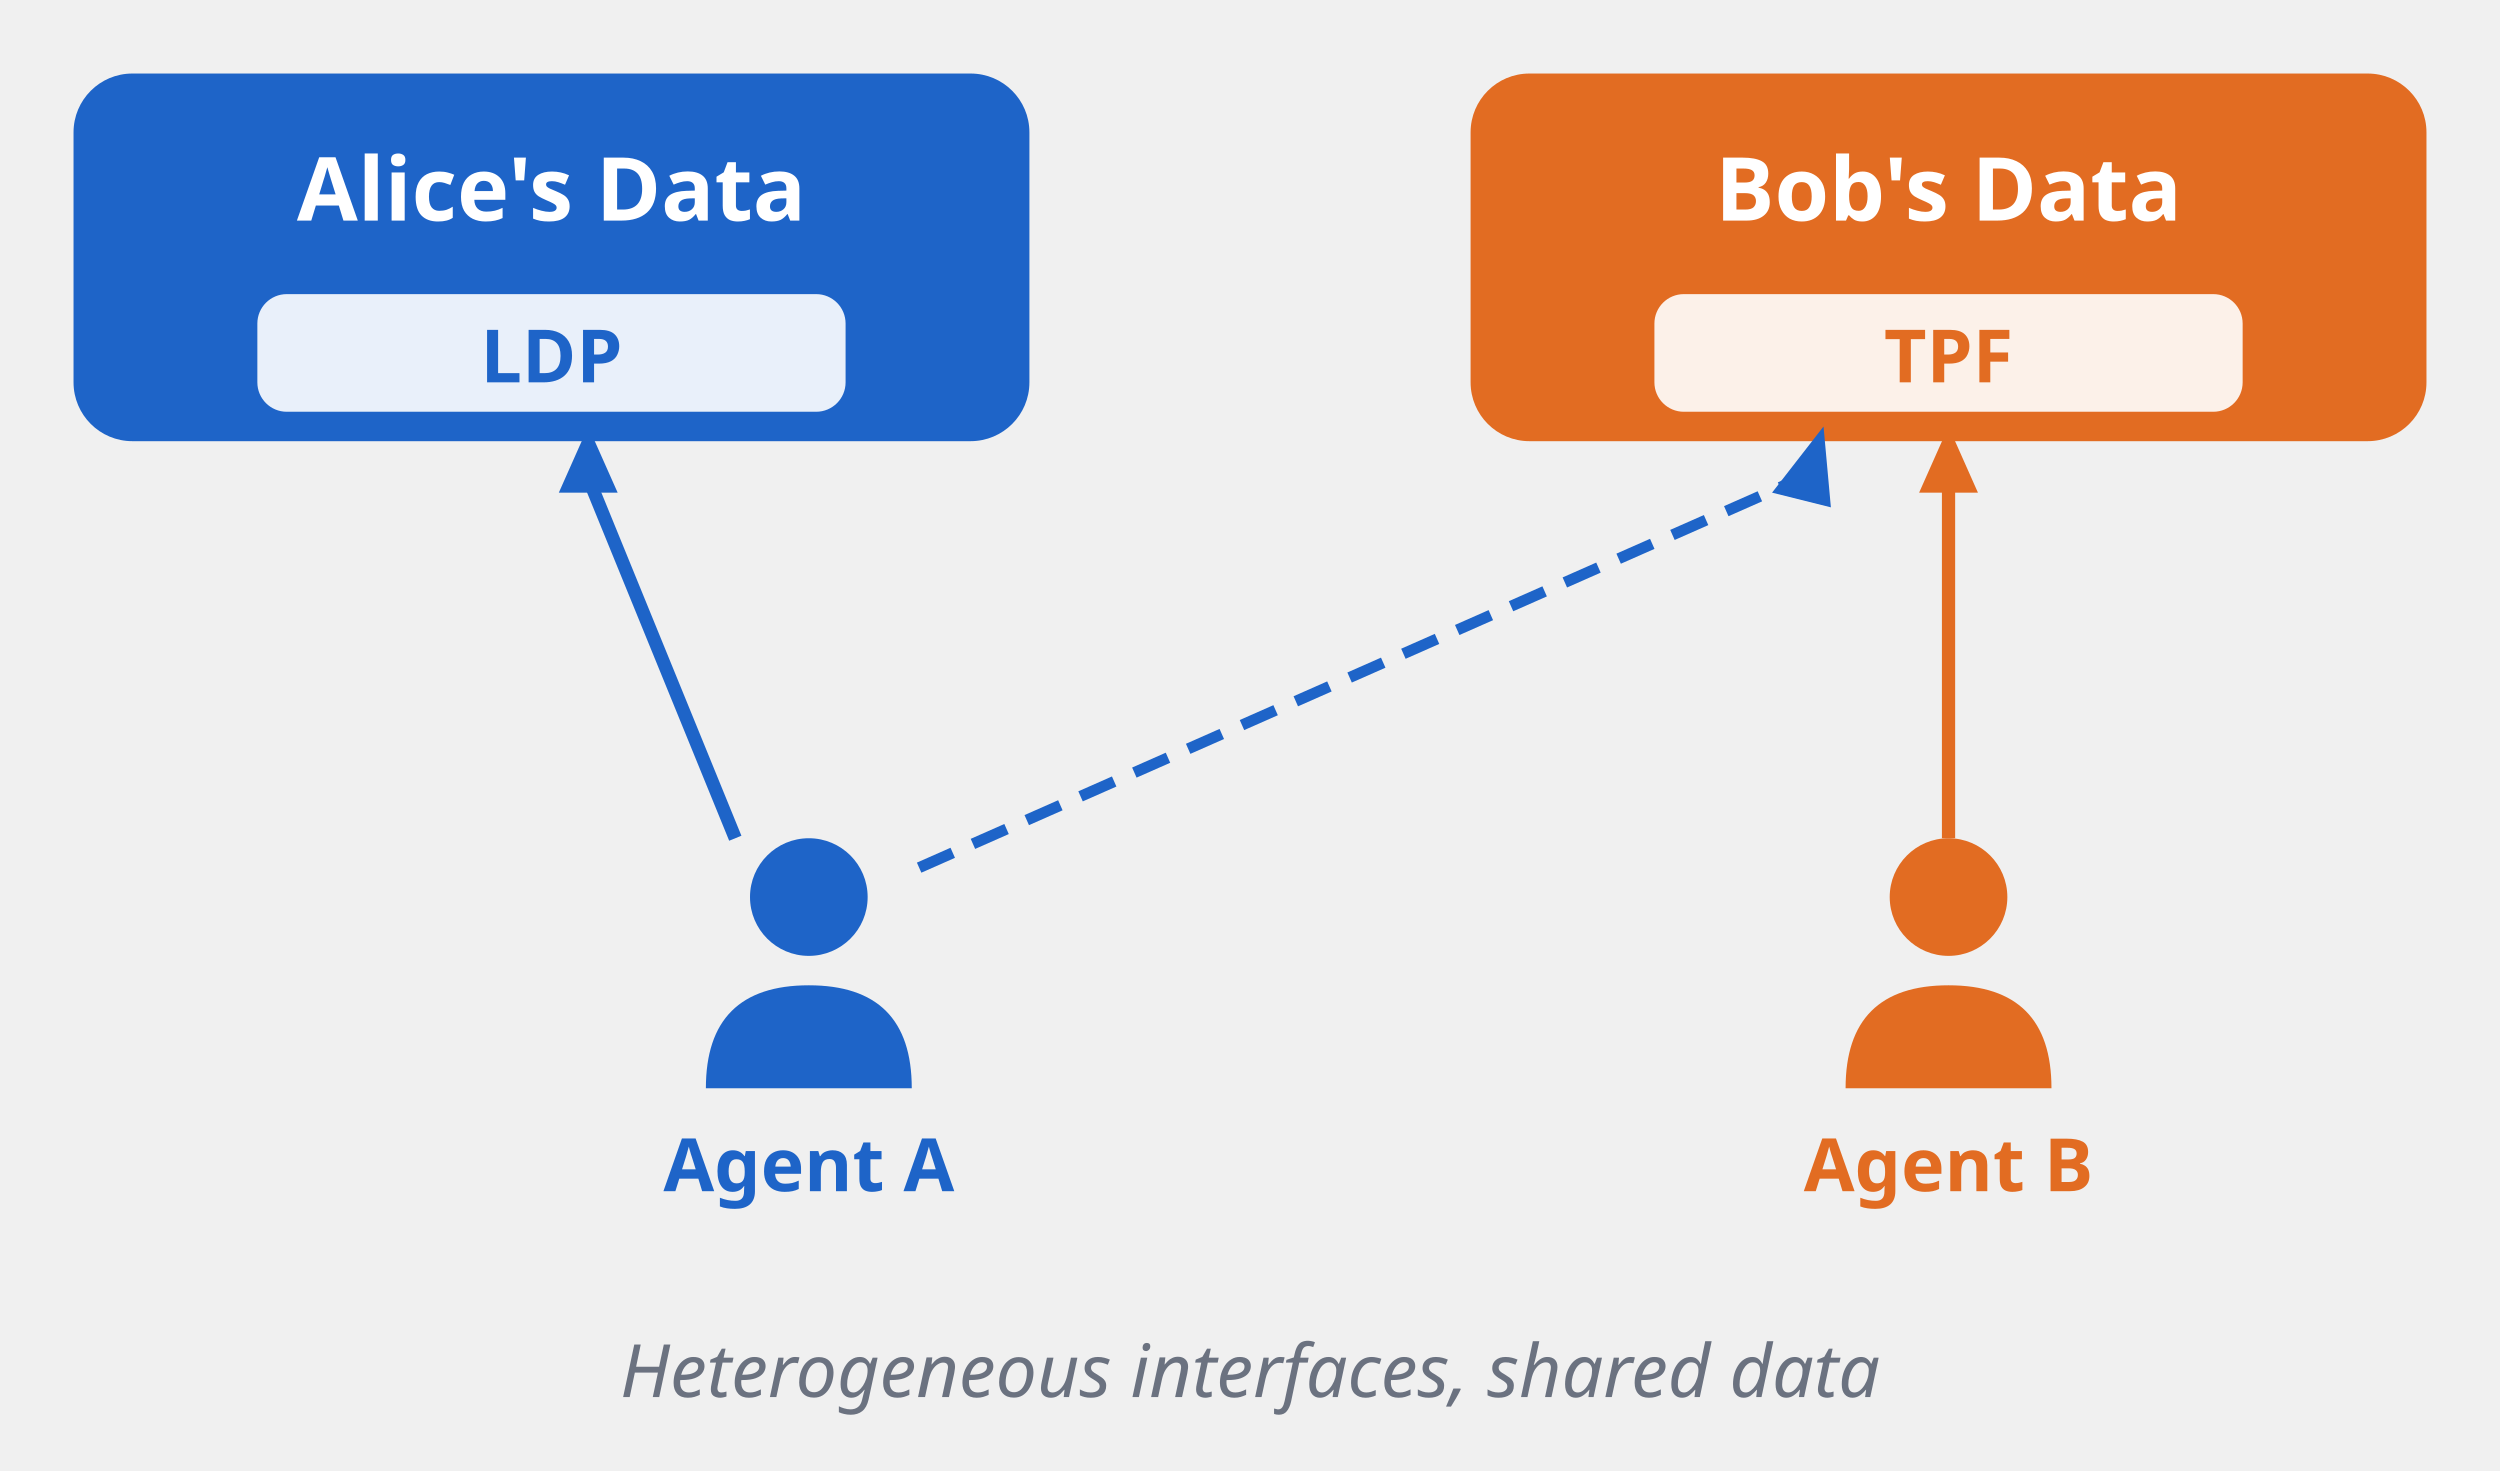
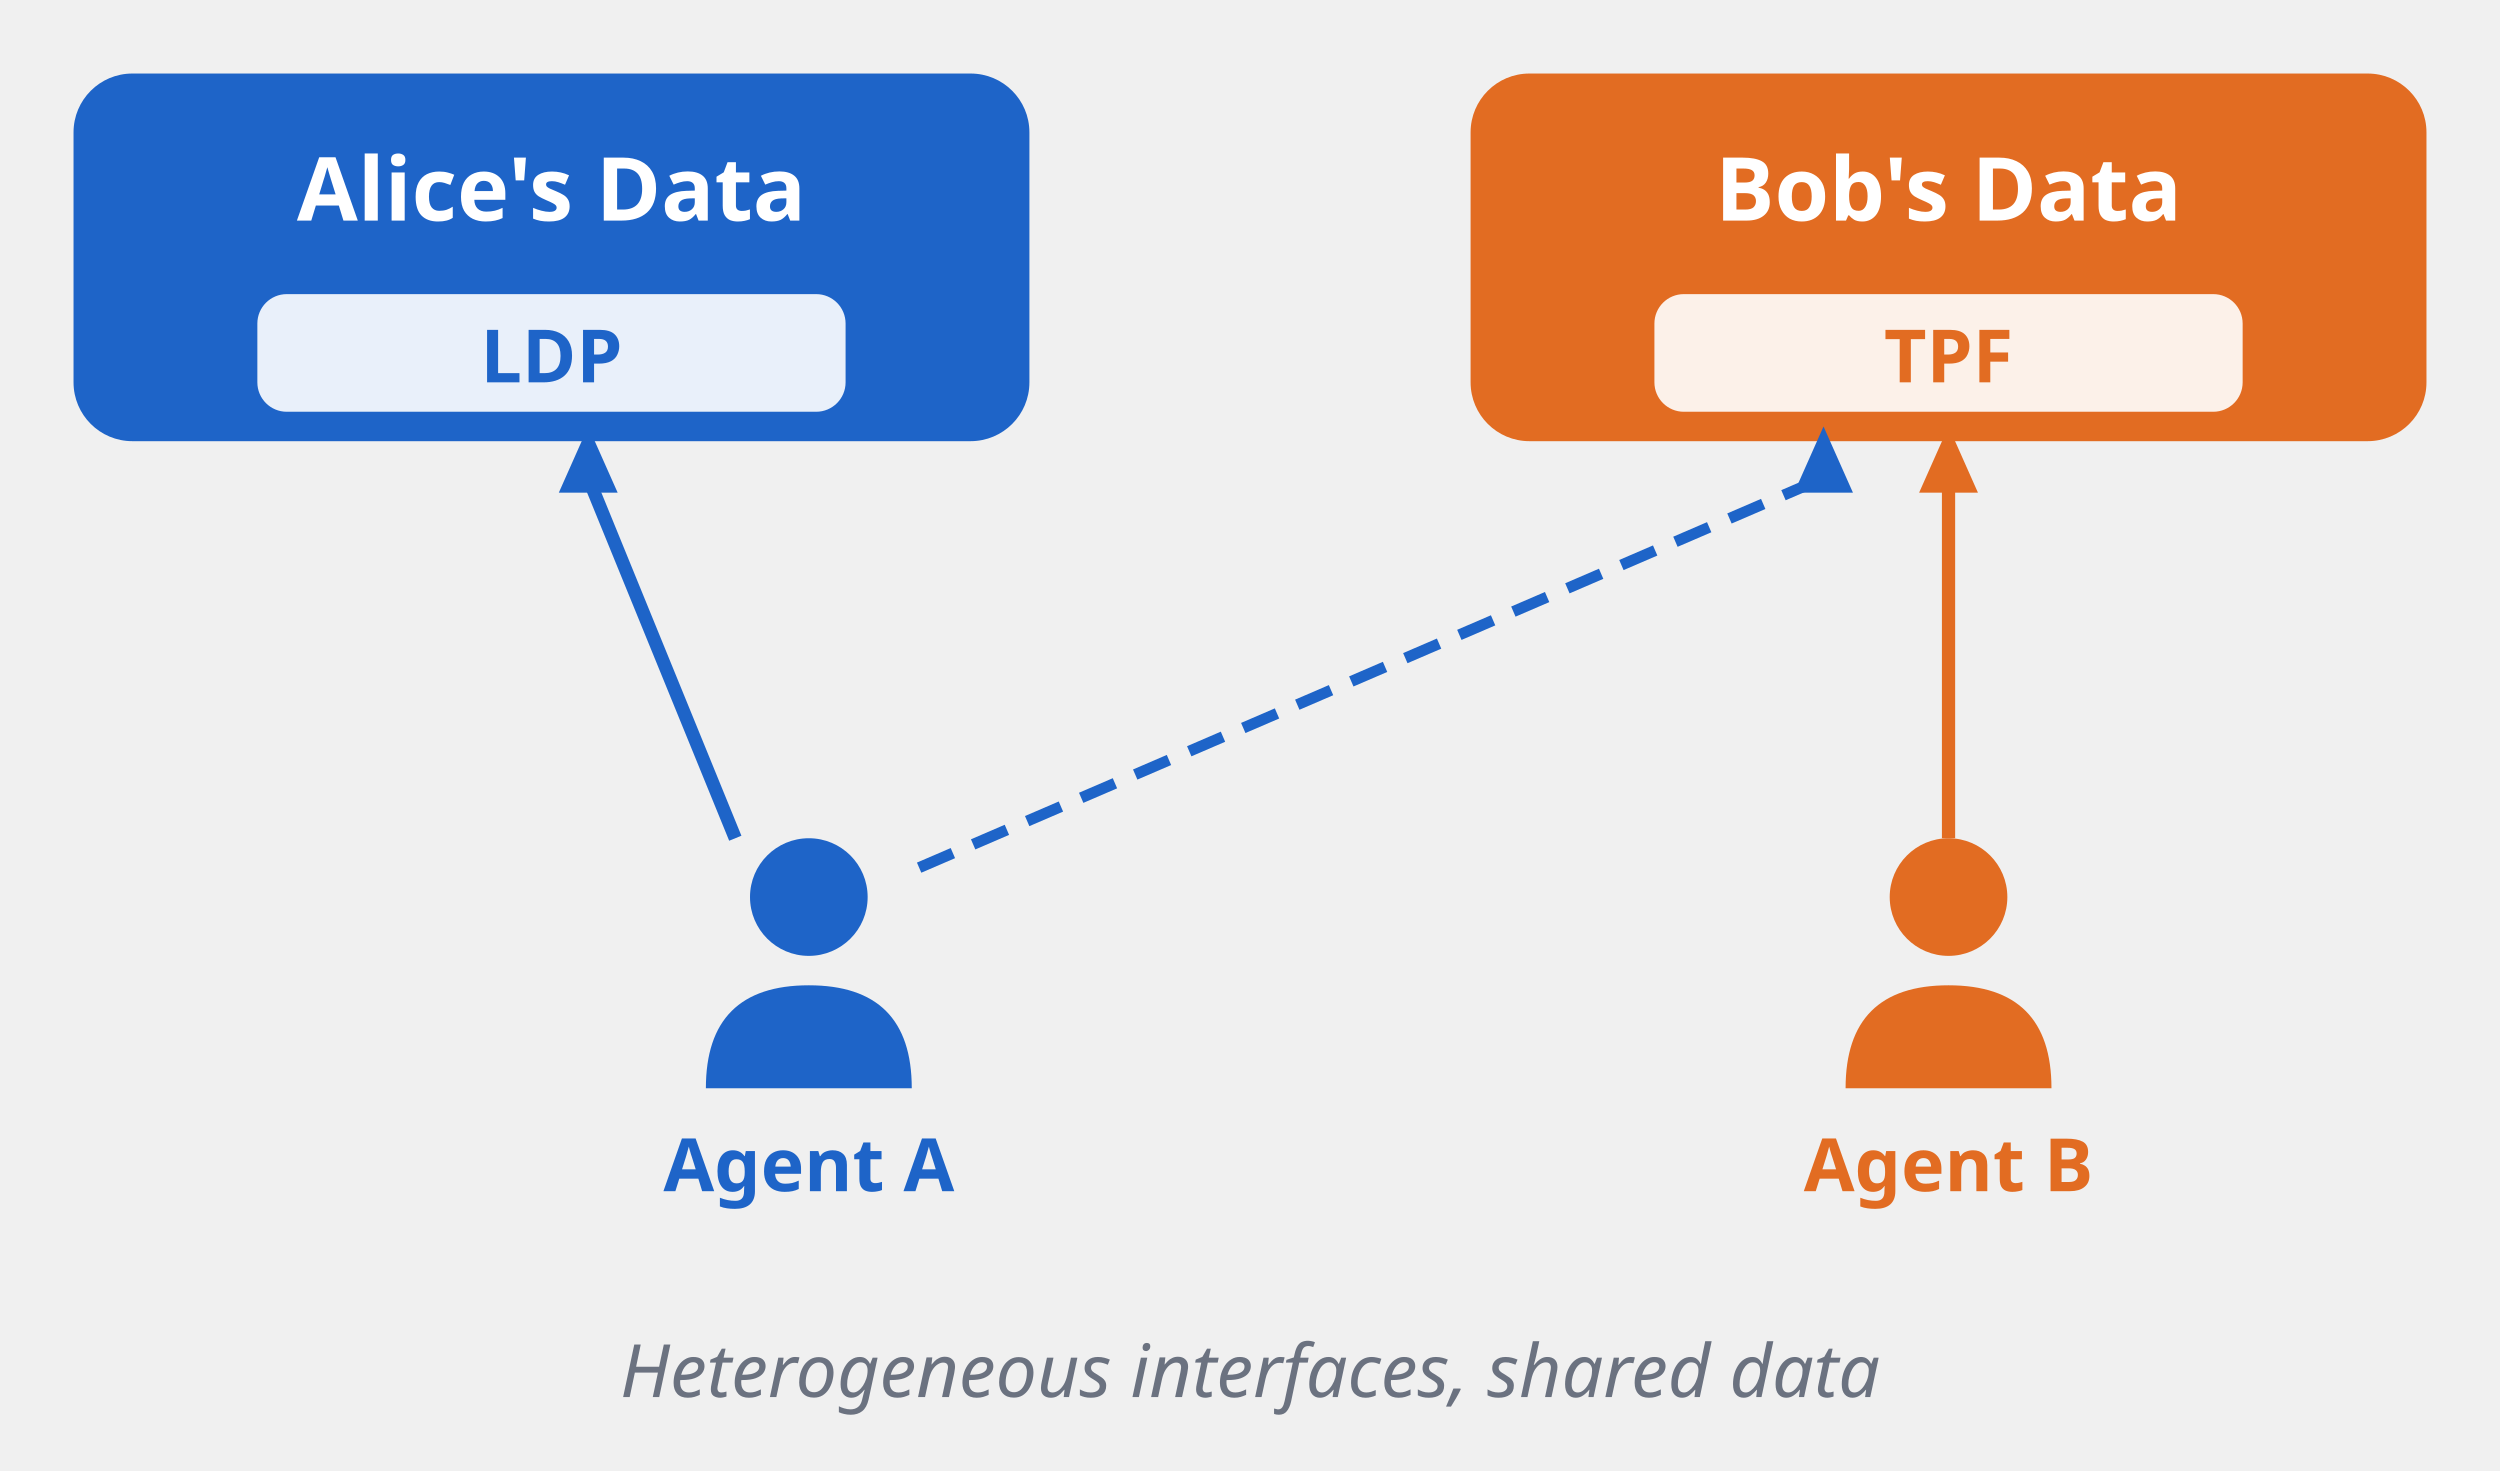
<svg xmlns="http://www.w3.org/2000/svg" viewBox="0 0 340 200" font-family="Candara, sans-serif">
  <rect x="10" y="10" width="130" height="50" rx="8" fill="#1e64c8" />
  <text x="75" y="30" text-anchor="middle" fill="white" font-size="12" font-weight="bold">Alice's Data</text>
  <rect x="35" y="40" width="80" height="16" rx="4" fill="white" opacity="0.9" />
  <text x="75" y="52" text-anchor="middle" fill="#1e64c8" font-size="10" font-weight="bold">LDP</text>
  <rect x="200" y="10" width="130" height="50" rx="8" fill="#e26c22" />
  <text x="265" y="30" text-anchor="middle" fill="white" font-size="12" font-weight="bold">Bob's Data</text>
  <rect x="225" y="40" width="80" height="16" rx="4" fill="white" opacity="0.9" />
  <text x="265" y="52" text-anchor="middle" fill="#e26c22" font-size="10" font-weight="bold">TPF</text>
  <circle cx="110" cy="122" r="8" fill="#1e64c8" />
  <path d="M96,148 Q96,134 110,134 Q124,134 124,148" fill="#1e64c8" />
  <text x="110" y="162" text-anchor="middle" fill="#1e64c8" font-size="10" font-weight="bold">Agent A</text>
  <circle cx="265" cy="122" r="8" fill="#e26c22" />
  <path d="M251,148 Q251,134 265,134 Q279,134 279,148" fill="#e26c22" />
  <text x="265" y="162" text-anchor="middle" fill="#e26c22" font-size="10" font-weight="bold">Agent B</text>
  <line x1="100" y1="114" x2="80" y2="65" stroke="#1e64c8" stroke-width="1.8" />
  <polygon points="76,67 80,58 84,67" fill="#1e64c8" />
-   <line x1="125" y1="118" x2="245" y2="65" stroke="#1e64c8" stroke-width="1.5" stroke-dasharray="5,3" />
-   <polygon points="241,67 248,58 249,69" fill="#1e64c8" />
+   <line x1="125" y1="118" x2="248" y2="65" stroke="#1e64c8" stroke-width="1.5" stroke-dasharray="5,3" />
+   <polygon points="244,67 248,58 252,67" fill="#1e64c8" />
  <line x1="265" y1="114" x2="265" y2="65" stroke="#e26c22" stroke-width="1.8" />
  <polygon points="261,67 265,58 269,67" fill="#e26c22" />
  <text x="170" y="190" text-anchor="middle" fill="#6b7280" font-size="10" font-style="italic">Heterogeneous interfaces, shared data</text>
</svg>
